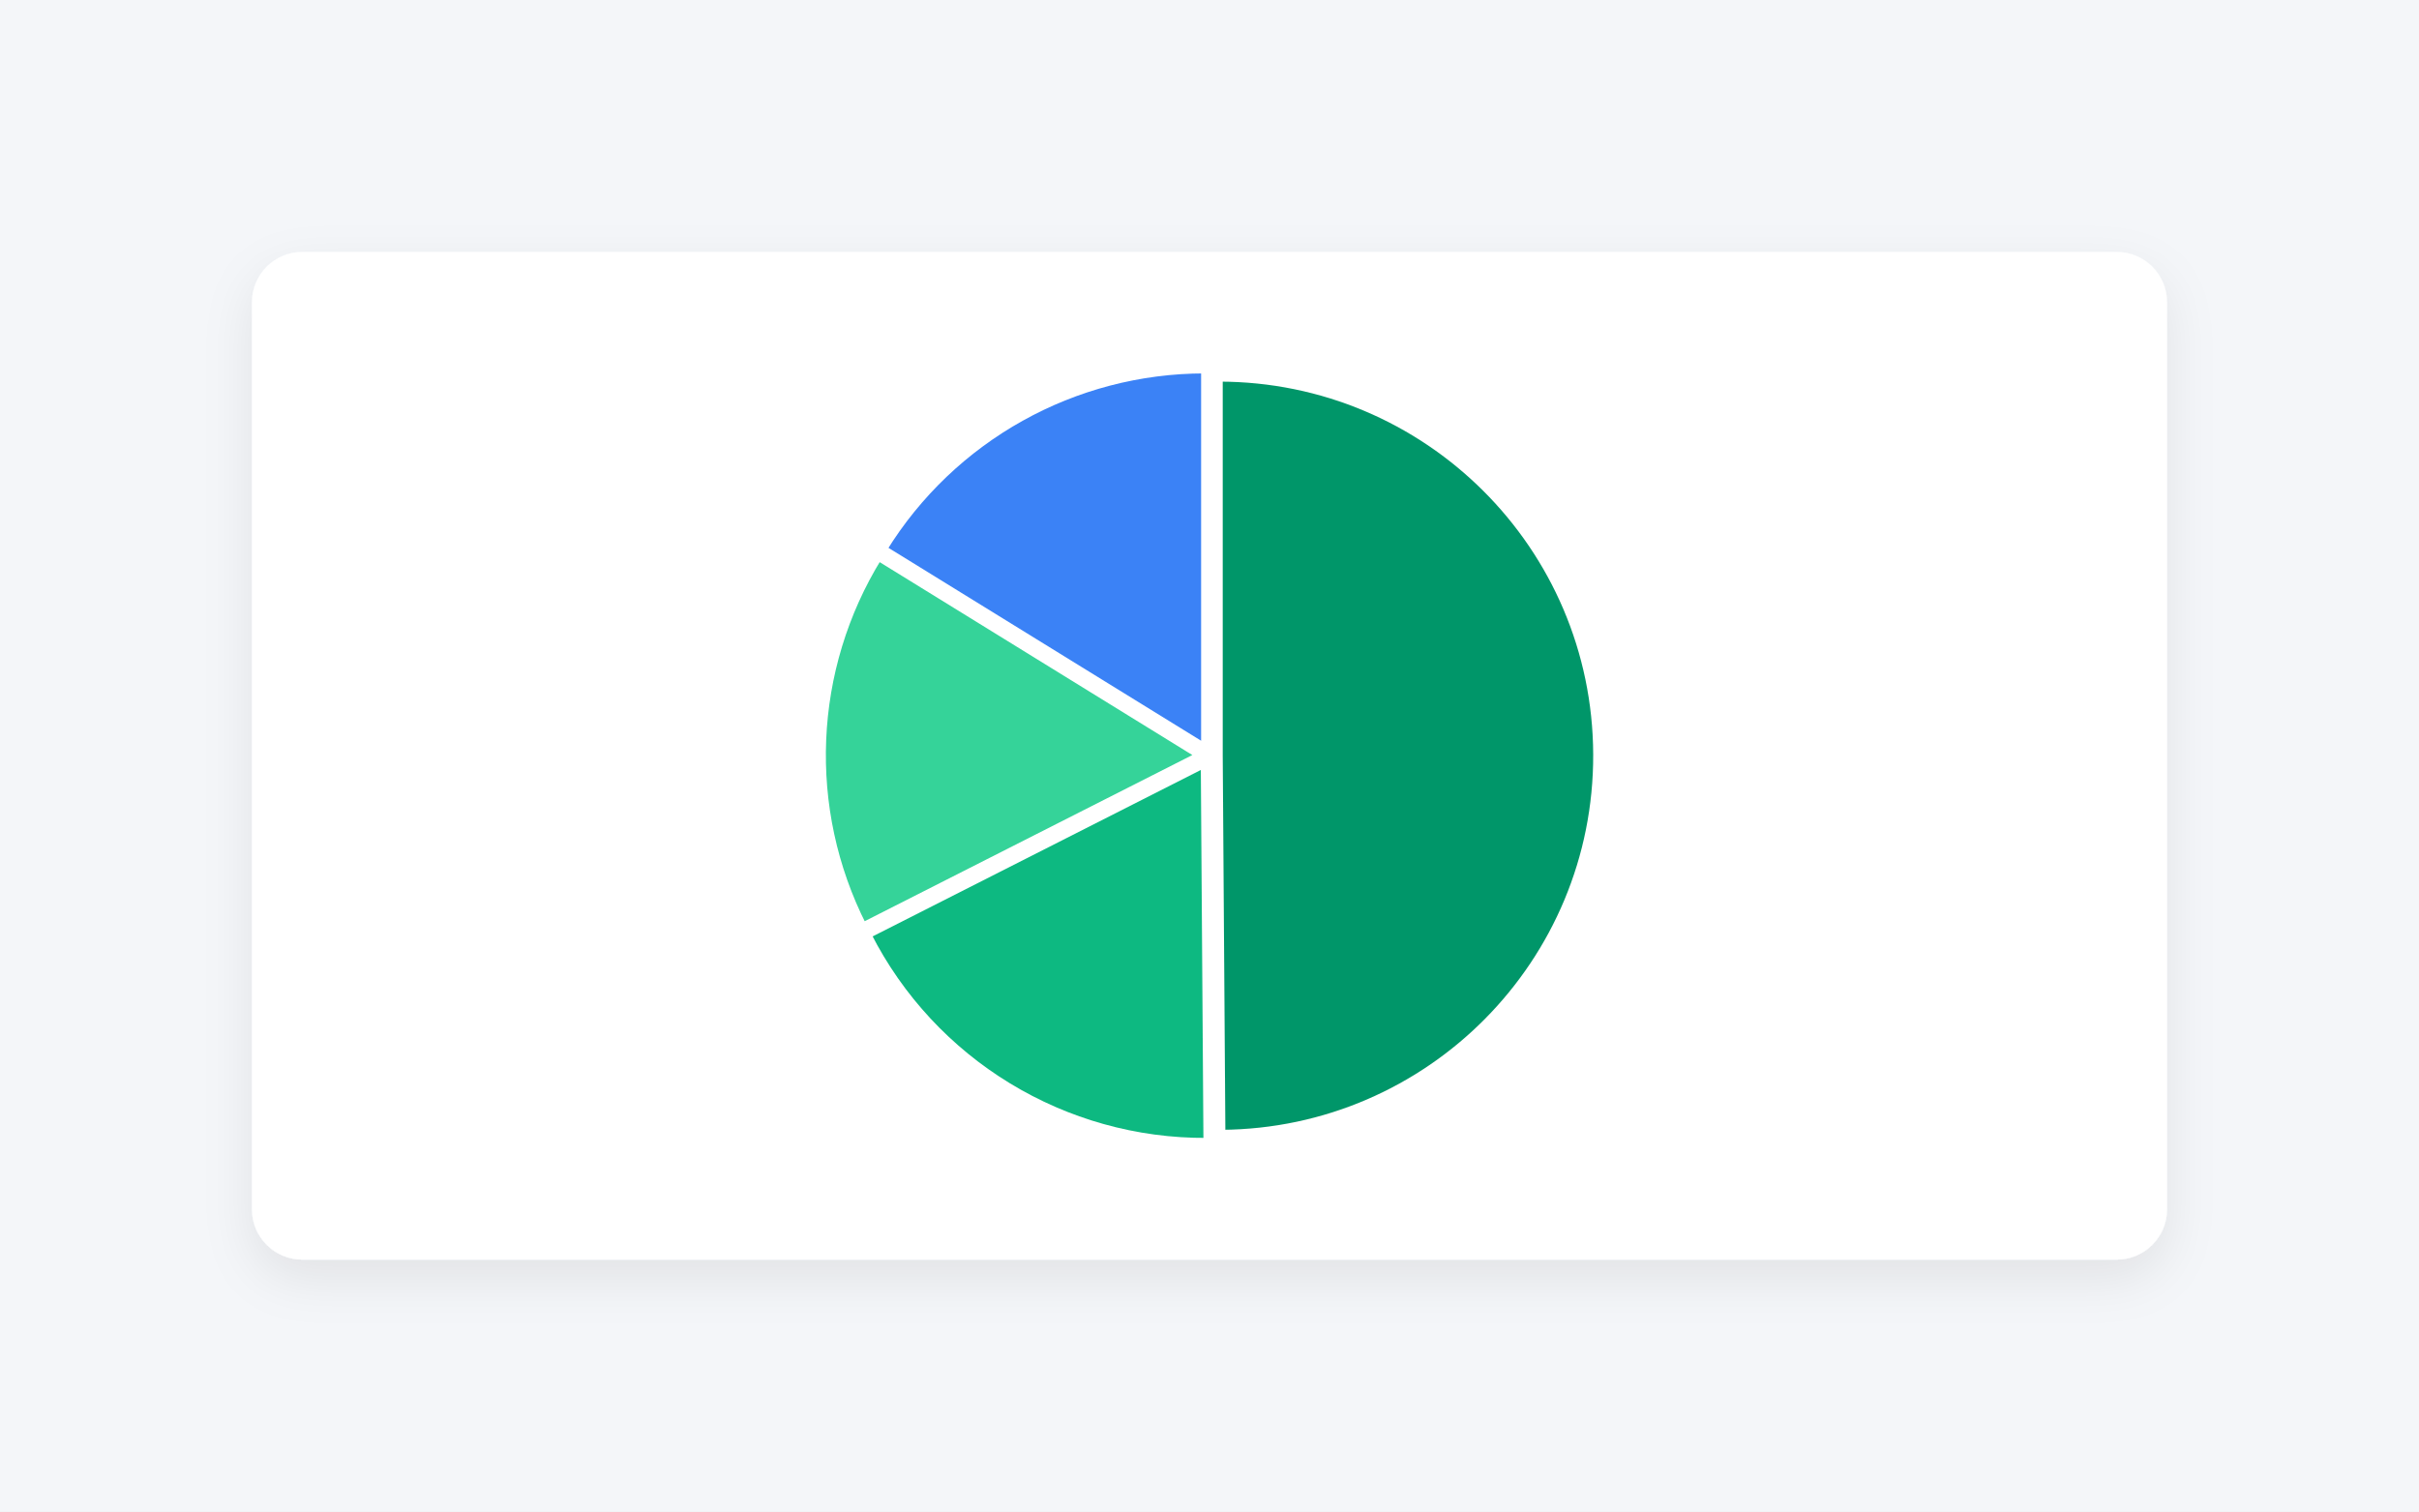
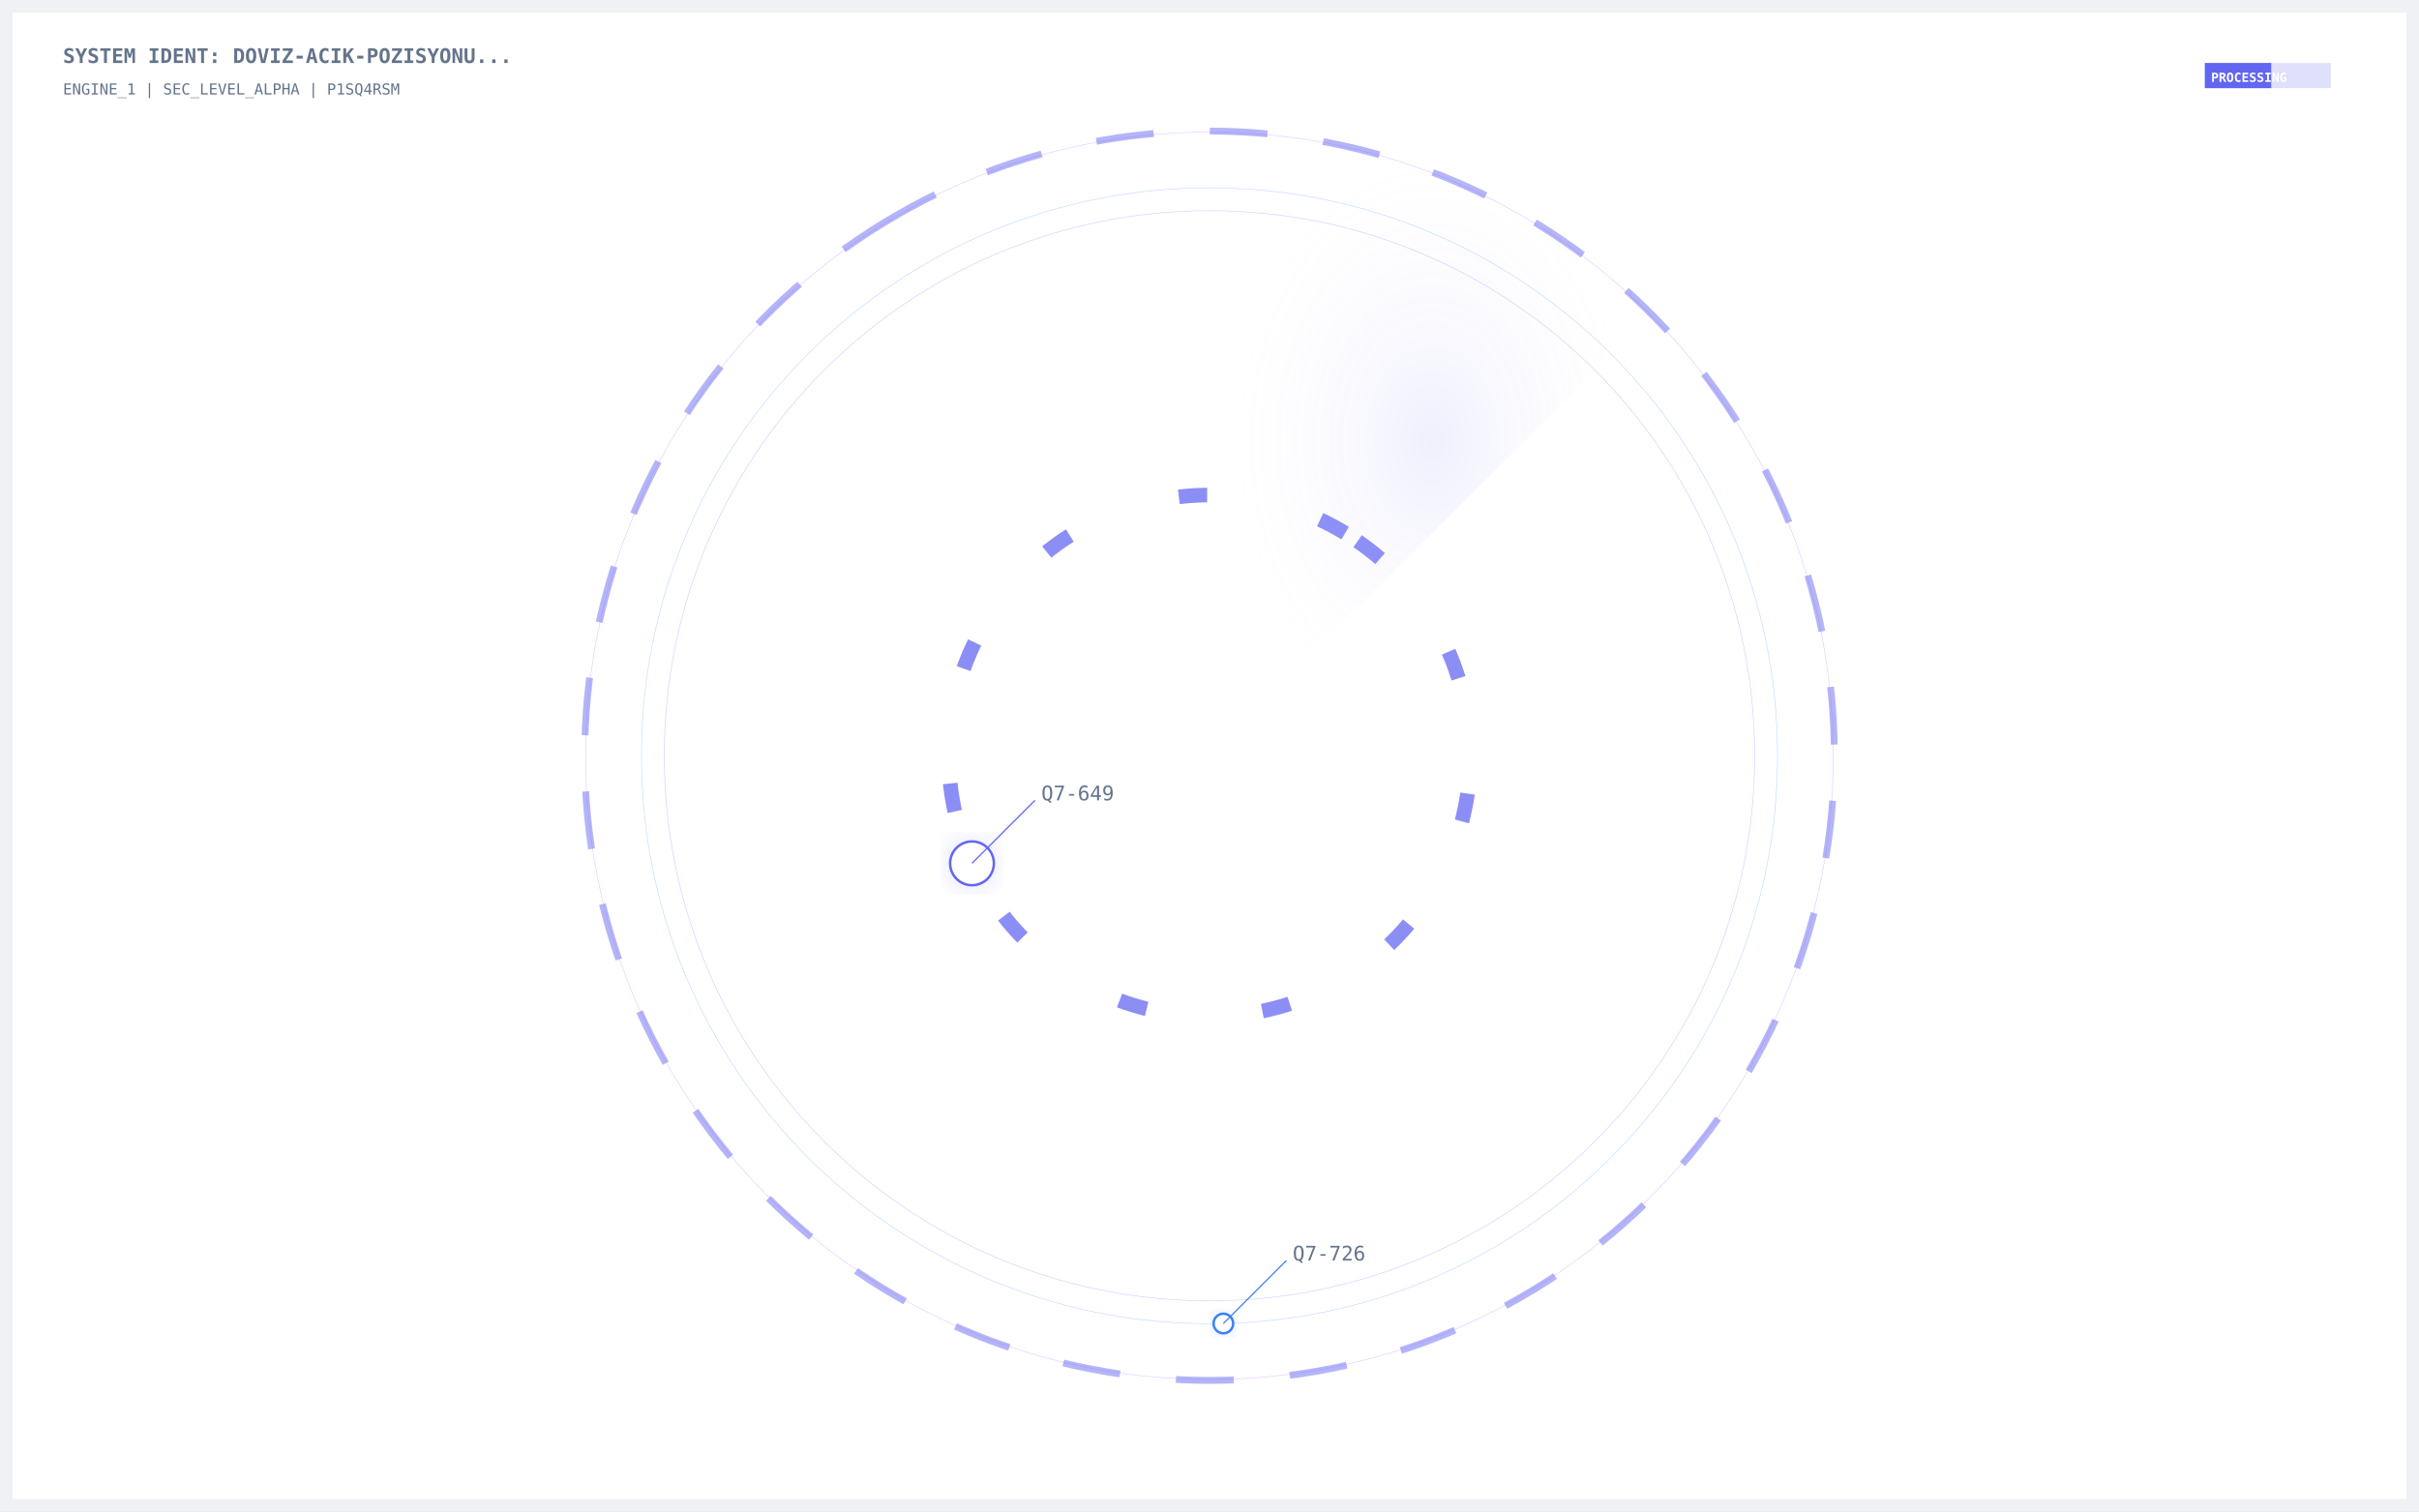
<svg xmlns="http://www.w3.org/2000/svg" width="3840" height="2400" viewBox="0 0 3840 2400">
  <defs>
+     <pattern id="gridPattern" width="100" height="100" patternUnits="userSpaceOnUse">
+       <path d="M 100 0 L 0 0 0 100" fill="none" stroke="#f1f5f9" stroke-width="2" />
+     </pattern>
+     <filter id="glow" x="-20%" y="-20%" width="140%" height="140%">
+       <feGaussianBlur stdDeviation="15" result="blur" />
+       <feComposite in="SourceGraphic" in2="blur" operator="over" />
+     </filter>
    <filter id="shadow" x="-10%" y="-10%" width="120%" height="120%">
-       <feDropShadow dx="0" dy="30" stdDeviation="40" flood-opacity="0.08" />
+       <feDropShadow dx="0" dy="40" stdDeviation="50" flood-opacity="0.15" />
    </filter>
+     <filter id="hugeBlur" x="-50%" y="-50%" width="200%" height="200%">
+       <feGaussianBlur stdDeviation="150" />
+     </filter>
+     <radialGradient id="radarSweep" cx="50%" cy="50%" r="50%">
+       <stop offset="0%" stop-color="#6366f1" stop-opacity="1" />
+       <stop offset="100%" stop-color="#ffffff" stop-opacity="0" />
+     </radialGradient>
  </defs>
-   <rect width="100%" height="100%" fill="#f4f6f9" />
-   <g transform="translate(400, 400)" filter="url(#shadow)">
-     <rect width="3040" height="1600" rx="80" fill="#ffffff" />
-     <path d="M 1539.205 1399.933 A 600 600 0 0 0 1535 199.947 L 1535 799.947 Z" fill="#059669" stroke="#fff" stroke-width="12" />
-     <path d="M 977.101 1084.239 A 600 600 0 0 0 1516.401 1412.795 L 1512.196 812.81 Z" fill="#10b981" stroke="#fff" stroke-width="12" />
-     <path d="M 994.413 484.274 A 600 600 0 0 0 969.918 1070.803 L 1505.013 799.374 Z" fill="#34d399" stroke="#fff" stroke-width="12" />
-     <path d="M 1512.691 186.901 A 600 600 0 0 0 1002.091 471.801 L 1512.691 786.901 Z" fill="#3b82f6" stroke="#fff" stroke-width="12" />
+   <rect width="100%" height="100%" fill="#ffffff" />
+   <circle cx="1920" cy="1200" r="865.483" fill="none" stroke="#6366f1" stroke-width="1" opacity="0.3" />
+   <circle cx="1920" cy="1200" r="991.714" fill="none" stroke="#6366f1" stroke-width="10.87" stroke-dasharray="91.748 89.25" opacity="0.487" transform="rotate(238.6608 1920 1200)" />
+   <circle cx="1920" cy="1200" r="901.725" fill="none" stroke="#3b82f6" stroke-width="1" opacity="0.3" />
+   <circle cx="1942.021" cy="2101.456" r="15.582" fill="#ffffff" stroke="#3b82f6" stroke-width="4" filter="url(#glow)" />
+   <line x1="1942.021" y1="2101.456" x2="2042.021" y2="2001.456" stroke="#3b82f6" stroke-width="2" />
+   <text x="2052.021" y="2001.456" fill="#64748b" font-family="monospace" font-size="32">Q7-726</text>
+   <circle cx="1920" cy="1200" r="990.287" fill="none" stroke="#a855f7" stroke-width="1" opacity="0.3" />
+   <circle cx="1920" cy="1200" r="413.919" fill="none" stroke="#6366f1" stroke-width="23.19" stroke-dasharray="45.049 185.164" opacity="0.739" transform="rotate(304.6175 1920 1200)" />
+   <circle cx="1542.964" cy="1370.8" r="34.785" fill="#ffffff" stroke="#6366f1" stroke-width="4" filter="url(#glow)" />
+   <line x1="1542.964" y1="1370.8" x2="1642.964" y2="1270.8" stroke="#6366f1" stroke-width="2" />
+   <text x="1652.964" y="1270.8" fill="#64748b" font-family="monospace" font-size="32">Q7-649</text>
+   <path d="M 1920 1200 L 1920 200 A 1000 1000 0 0 1 2627 493 Z" fill="url(#radarSweep)" opacity="0.1" />
+   <text x="100" y="100" fill="#64748b" font-family="monospace" font-size="32" font-weight="bold">SYSTEM IDENT: DOVIZ-ACIK-POZISYONU...</text>
+   <text x="100" y="150" fill="#64748b" font-family="monospace" font-size="24">ENGINE_1 | SEC_LEVEL_ALPHA | P1SQ4RSM</text>
+   <g transform="translate(3500, 100)">
+     <rect width="200" height="40" fill="#6366f1" opacity="0.2" />
+     <rect width="105.443" height="40" fill="#6366f1" />
+     <text x="10" y="30" fill="#ffffff" font-family="monospace" font-size="20" font-weight="bold">PROCESSING</text>
  </g>
+   <rect width="3840" height="2400" fill="none" stroke="#64748b" stroke-width="40" opacity="0.1" />
</svg>
